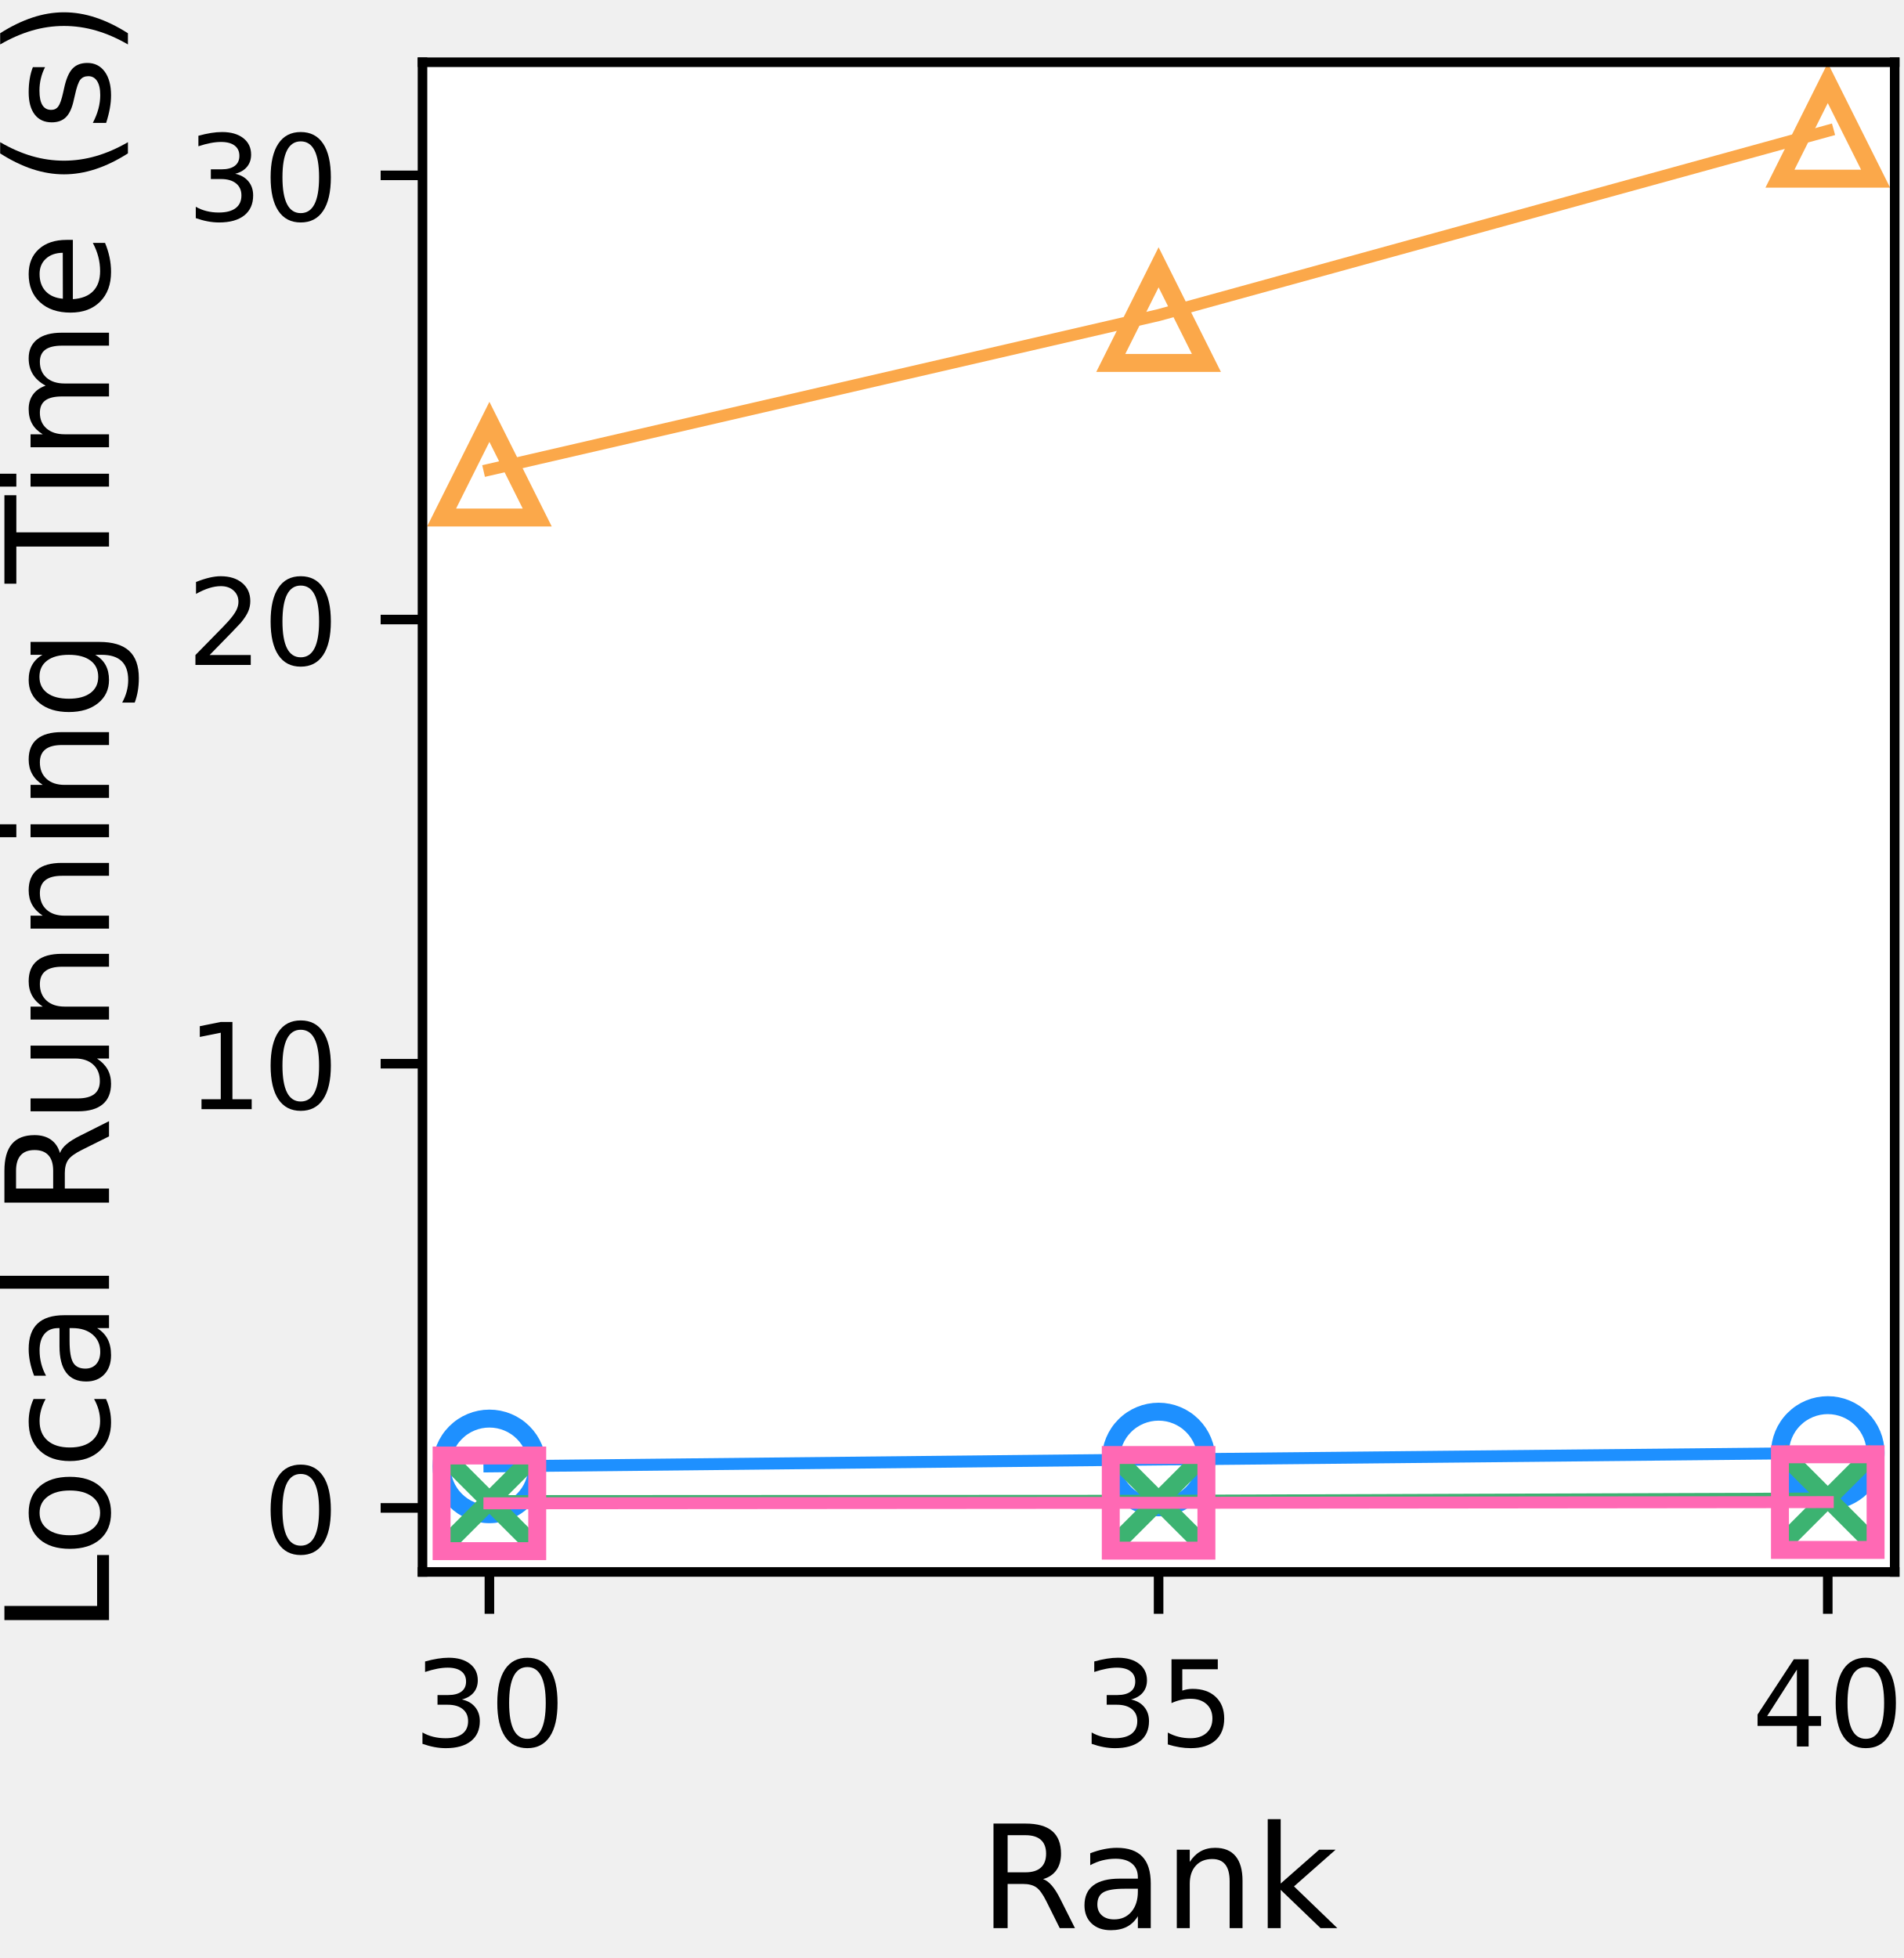
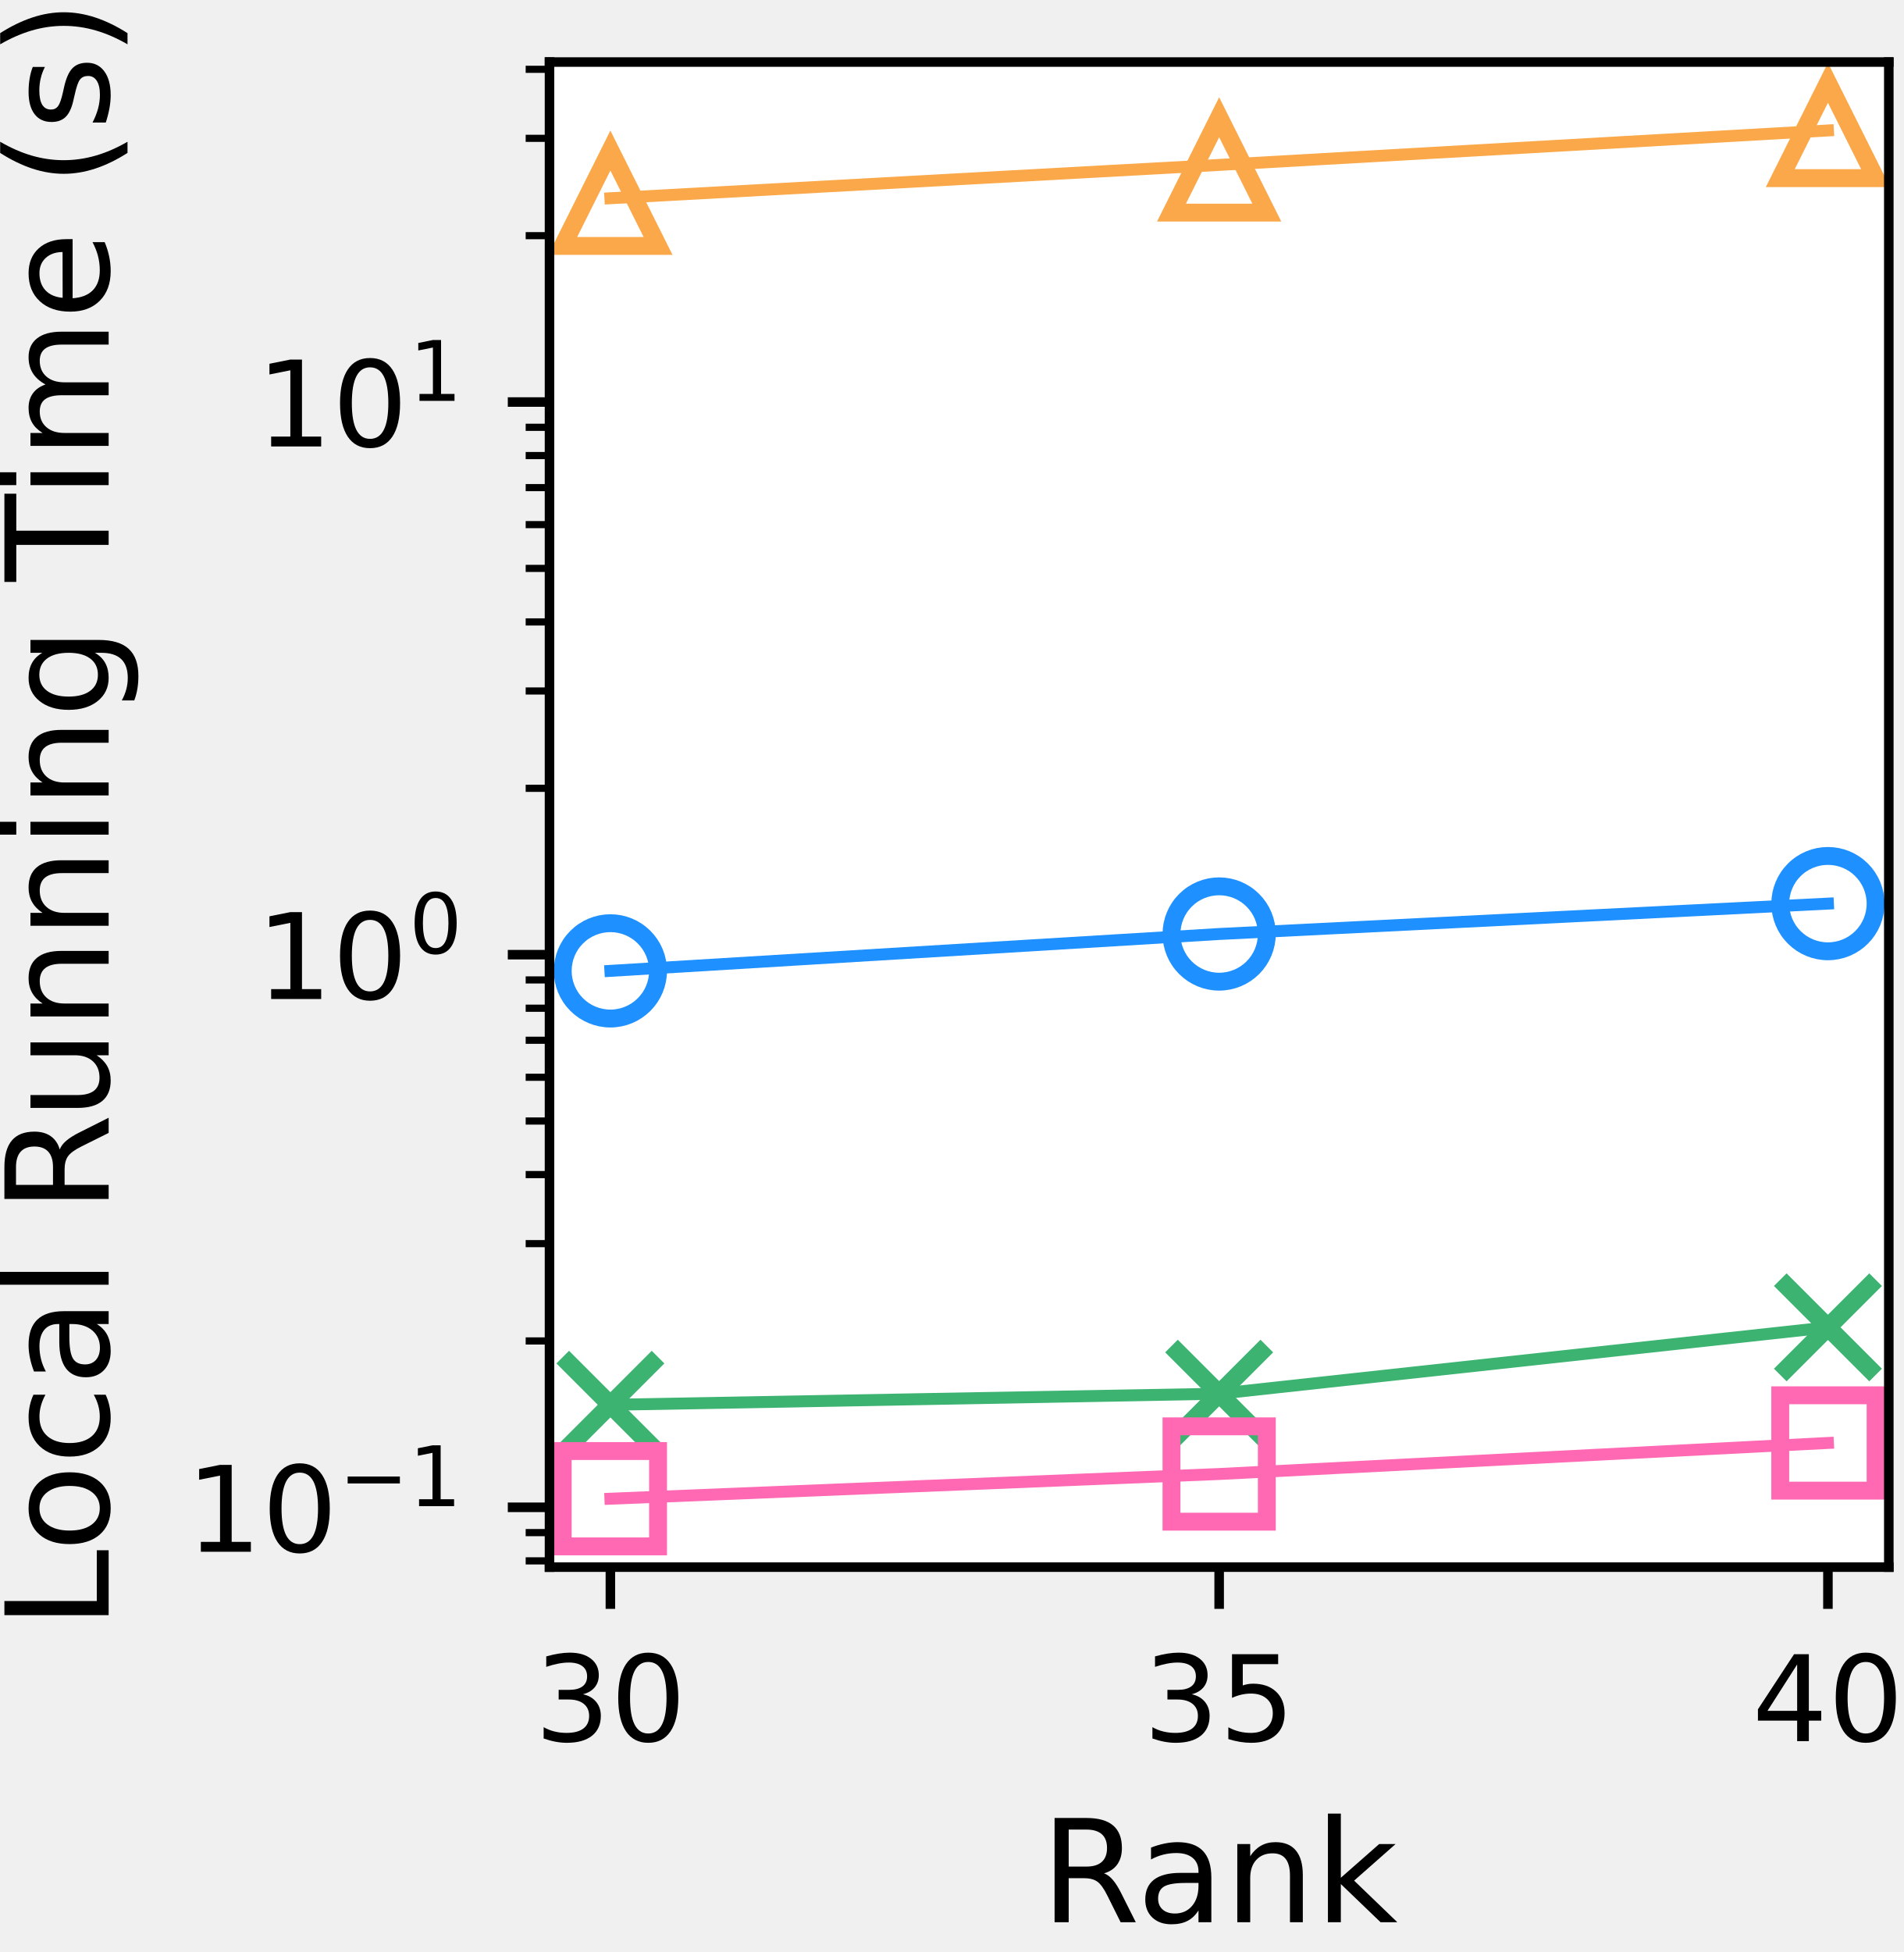
- <svg xmlns="http://www.w3.org/2000/svg" xmlns:xlink="http://www.w3.org/1999/xlink" height="163.778pt" version="1.1" viewBox="0 0 159.245 163.778" width="159.245pt">
+ <svg xmlns="http://www.w3.org/2000/svg" xmlns:xlink="http://www.w3.org/1999/xlink" height="163.778pt" version="1.1" viewBox="0 0 159.761 163.778" width="159.761pt">
  <defs>
    <style type="text/css">*{stroke-linecap:butt;stroke-linejoin:round;}</style>
  </defs>
  <g id="figure_1">
    <g id="patch_1">
-       <path d="M 0 163.778  L 159.245 163.778  L 159.245 0  L 0 0  z " style="fill:none;" />
+       <path d="M 0 163.778  L 159.761 163.778  L 159.761 0  L 0 0  z " style="fill:none;" />
    </g>
    <g id="axes_1">
      <g id="patch_2">
-         <path d="M 35.339 131.486  L 158.48 131.486  L 158.48 5.206  L 35.339 5.206  z " style="fill:#ffffff;" />
+         <path d="M 46.114 131.486  L 158.507 131.486  L 158.507 5.206  L 46.114 5.206  z " style="fill:#ffffff;" />
      </g>
      <g id="matplotlib.axis_1">
        <g id="xtick_1">
          <g id="line2d_1">
            <defs>
-               <path d="M 0 0  L 0 3.5  " id="m482bf58671" style="stroke:#000000;stroke-width:0.8;" />
-             </defs>
-             <g>
-               <use style="stroke:#000000;stroke-width:0.8;" x="40.936" xlink:href="#m482bf58671" y="131.486" />
+               <path d="M 0 0  L 0 3.5  " id="m0b390bac68" style="stroke:#000000;stroke-width:0.8;" />
+             </defs>
+             <g>
+               <use style="stroke:#000000;stroke-width:0.8;" x="51.223" xlink:href="#m0b390bac68" y="131.486" />
            </g>
          </g>
          <g id="text_1">
-             <g transform="translate(34.57356 146.0841)scale(0.1 -0.1)">
+             <g transform="translate(44.86003 146.0841)scale(0.1 -0.1)">
              <defs>
                <path d="M 40.578 39.312  Q 47.656 37.797 51.625 33  Q 55.609 28.219 55.609 21.188  Q 55.609 10.406 48.188 4.484  Q 40.766 -1.422 27.094 -1.422  Q 22.516 -1.422 17.656 -0.516  Q 12.797 0.391 7.625 2.203  L 7.625 11.719  Q 11.719 9.328 16.594 8.109  Q 21.484 6.891 26.812 6.891  Q 36.078 6.891 40.938 10.547  Q 45.797 14.203 45.797 21.188  Q 45.797 27.641 41.281 31.266  Q 36.766 34.906 28.719 34.906  L 20.219 34.906  L 20.219 43.016  L 29.109 43.016  Q 36.375 43.016 40.234 45.922  Q 44.094 48.828 44.094 54.297  Q 44.094 59.906 40.109 62.906  Q 36.141 65.922 28.719 65.922  Q 24.656 65.922 20.016 65.031  Q 15.375 64.156 9.812 62.312  L 9.812 71.094  Q 15.438 72.656 20.344 73.438  Q 25.25 74.219 29.594 74.219  Q 40.828 74.219 47.359 69.109  Q 53.906 64.016 53.906 55.328  Q 53.906 49.266 50.438 45.094  Q 46.969 40.922 40.578 39.312  z " id="DejaVuSans-51" />
                <path d="M 31.781 66.406  Q 24.172 66.406 20.328 58.906  Q 16.5 51.422 16.5 36.375  Q 16.5 21.391 20.328 13.891  Q 24.172 6.391 31.781 6.391  Q 39.453 6.391 43.281 13.891  Q 47.125 21.391 47.125 36.375  Q 47.125 51.422 43.281 58.906  Q 39.453 66.406 31.781 66.406  z M 31.781 74.219  Q 44.047 74.219 50.516 64.516  Q 56.984 54.828 56.984 36.375  Q 56.984 17.969 50.516 8.266  Q 44.047 -1.422 31.781 -1.422  Q 19.531 -1.422 13.062 8.266  Q 6.594 17.969 6.594 36.375  Q 6.594 54.828 13.062 64.516  Q 19.531 74.219 31.781 74.219  z " id="DejaVuSans-48" />
              </defs>
              <use xlink:href="#DejaVuSans-51" />
              <use x="63.623" xlink:href="#DejaVuSans-48" />
            </g>
          </g>
        </g>
        <g id="xtick_2">
          <g id="line2d_2">
            <g>
-               <use style="stroke:#000000;stroke-width:0.8;" x="96.909" xlink:href="#m482bf58671" y="131.486" />
+               <use style="stroke:#000000;stroke-width:0.8;" x="102.31" xlink:href="#m0b390bac68" y="131.486" />
            </g>
          </g>
          <g id="text_2">
-             <g transform="translate(90.54671 146.0841)scale(0.1 -0.1)">
+             <g transform="translate(95.94779 146.0841)scale(0.1 -0.1)">
              <defs>
                <path d="M 10.797 72.906  L 49.516 72.906  L 49.516 64.594  L 19.828 64.594  L 19.828 46.734  Q 21.969 47.469 24.109 47.828  Q 26.266 48.188 28.422 48.188  Q 40.625 48.188 47.75 41.5  Q 54.891 34.812 54.891 23.391  Q 54.891 11.625 47.562 5.094  Q 40.234 -1.422 26.906 -1.422  Q 22.312 -1.422 17.547 -0.641  Q 12.797 0.141 7.719 1.703  L 7.719 11.625  Q 12.109 9.234 16.797 8.062  Q 21.484 6.891 26.703 6.891  Q 35.156 6.891 40.078 11.328  Q 45.016 15.766 45.016 23.391  Q 45.016 31 40.078 35.438  Q 35.156 39.891 26.703 39.891  Q 22.75 39.891 18.812 39.016  Q 14.891 38.141 10.797 36.281  z " id="DejaVuSans-53" />
              </defs>
              <use xlink:href="#DejaVuSans-51" />
              <use x="63.623" xlink:href="#DejaVuSans-53" />
            </g>
          </g>
        </g>
        <g id="xtick_3">
          <g id="line2d_3">
            <g>
-               <use style="stroke:#000000;stroke-width:0.8;" x="152.882" xlink:href="#m482bf58671" y="131.486" />
+               <use style="stroke:#000000;stroke-width:0.8;" x="153.398" xlink:href="#m0b390bac68" y="131.486" />
            </g>
          </g>
          <g id="text_3">
-             <g transform="translate(146.5198 146.0841)scale(0.1 -0.1)">
+             <g transform="translate(147.0356 146.0841)scale(0.1 -0.1)">
              <defs>
                <path d="M 37.797 64.312  L 12.891 25.391  L 37.797 25.391  z M 35.203 72.906  L 47.609 72.906  L 47.609 25.391  L 58.016 25.391  L 58.016 17.188  L 47.609 17.188  L 47.609 0  L 37.797 0  L 37.797 17.188  L 4.891 17.188  L 4.891 26.703  z " id="DejaVuSans-52" />
              </defs>
              <use xlink:href="#DejaVuSans-52" />
              <use x="63.623" xlink:href="#DejaVuSans-48" />
            </g>
          </g>
        </g>
        <g id="text_4">
-           <g transform="translate(81.92139 161.2819)scale(0.12 -0.12)">
+           <g transform="translate(87.32248 161.2819)scale(0.12 -0.12)">
            <defs>
              <path d="M 44.391 34.188  Q 47.562 33.109 50.562 29.594  Q 53.562 26.078 56.594 19.922  L 66.609 0  L 56 0  L 46.688 18.703  Q 43.062 26.031 39.672 28.422  Q 36.281 30.812 30.422 30.812  L 19.672 30.812  L 19.672 0  L 9.812 0  L 9.812 72.906  L 32.078 72.906  Q 44.578 72.906 50.734 67.672  Q 56.891 62.453 56.891 51.906  Q 56.891 45.016 53.688 40.469  Q 50.484 35.938 44.391 34.188  z M 19.672 64.797  L 19.672 38.922  L 32.078 38.922  Q 39.203 38.922 42.844 42.219  Q 46.484 45.516 46.484 51.906  Q 46.484 58.297 42.844 61.547  Q 39.203 64.797 32.078 64.797  z " id="DejaVuSans-82" />
              <path d="M 34.281 27.484  Q 23.391 27.484 19.188 25  Q 14.984 22.516 14.984 16.5  Q 14.984 11.719 18.141 8.906  Q 21.297 6.109 26.703 6.109  Q 34.188 6.109 38.703 11.406  Q 43.219 16.703 43.219 25.484  L 43.219 27.484  z M 52.203 31.203  L 52.203 0  L 43.219 0  L 43.219 8.297  Q 40.141 3.328 35.547 0.953  Q 30.953 -1.422 24.312 -1.422  Q 15.922 -1.422 10.953 3.297  Q 6 8.016 6 15.922  Q 6 25.141 12.172 29.828  Q 18.359 34.516 30.609 34.516  L 43.219 34.516  L 43.219 35.406  Q 43.219 41.609 39.141 45  Q 35.062 48.391 27.688 48.391  Q 23 48.391 18.547 47.266  Q 14.109 46.141 10.016 43.891  L 10.016 52.203  Q 14.938 54.109 19.578 55.047  Q 24.219 56 28.609 56  Q 40.484 56 46.344 49.844  Q 52.203 43.703 52.203 31.203  z " id="DejaVuSans-97" />
              <path d="M 54.891 33.016  L 54.891 0  L 45.906 0  L 45.906 32.719  Q 45.906 40.484 42.875 44.328  Q 39.844 48.188 33.797 48.188  Q 26.516 48.188 22.312 43.547  Q 18.109 38.922 18.109 30.906  L 18.109 0  L 9.078 0  L 9.078 54.688  L 18.109 54.688  L 18.109 46.188  Q 21.344 51.125 25.703 53.562  Q 30.078 56 35.797 56  Q 45.219 56 50.047 50.172  Q 54.891 44.344 54.891 33.016  z " id="DejaVuSans-110" />
              <path d="M 9.078 75.984  L 18.109 75.984  L 18.109 31.109  L 44.922 54.688  L 56.391 54.688  L 27.391 29.109  L 57.625 0  L 45.906 0  L 18.109 26.703  L 18.109 0  L 9.078 0  z " id="DejaVuSans-107" />
            </defs>
            <use xlink:href="#DejaVuSans-82" />
            <use x="67.232" xlink:href="#DejaVuSans-97" />
            <use x="128.512" xlink:href="#DejaVuSans-110" />
            <use x="191.891" xlink:href="#DejaVuSans-107" />
          </g>
        </g>
      </g>
      <g id="matplotlib.axis_2">
        <g id="ytick_1">
          <g id="line2d_4">
            <defs>
-               <path d="M 0 0  L -3.5 0  " id="med6928897a" style="stroke:#000000;stroke-width:0.8;" />
-             </defs>
-             <g>
-               <use style="stroke:#000000;stroke-width:0.8;" x="35.339" xlink:href="#med6928897a" y="126.131" />
+               <path d="M 0 0  L -3.5 0  " id="ma788fdb60d" style="stroke:#000000;stroke-width:0.8;" />
+             </defs>
+             <g>
+               <use style="stroke:#000000;stroke-width:0.8;" x="46.114" xlink:href="#ma788fdb60d" y="126.467" />
            </g>
          </g>
          <g id="text_5">
-             <g transform="translate(21.97625 129.9299)scale(0.1 -0.1)">
-               <use xlink:href="#DejaVuSans-48" />
+             <g transform="translate(15.61375 130.2663)scale(0.1 -0.1)">
+               <defs>
+                 <path d="M 12.406 8.297  L 28.516 8.297  L 28.516 63.922  L 10.984 60.406  L 10.984 69.391  L 28.422 72.906  L 38.281 72.906  L 38.281 8.297  L 54.391 8.297  L 54.391 0  L 12.406 0  z " id="DejaVuSans-49" />
+                 <path d="M 10.594 35.5  L 73.188 35.5  L 73.188 27.203  L 10.594 27.203  z " id="DejaVuSans-8722" />
+               </defs>
+               <use transform="translate(0 0.684375)" xlink:href="#DejaVuSans-49" />
+               <use transform="translate(63.62305 0.684375)" xlink:href="#DejaVuSans-48" />
+               <use transform="translate(128.2031 38.96563)scale(0.7)" xlink:href="#DejaVuSans-8722" />
+               <use transform="translate(186.8555 38.96563)scale(0.7)" xlink:href="#DejaVuSans-49" />
            </g>
          </g>
        </g>
        <g id="ytick_2">
          <g id="line2d_5">
            <g>
-               <use style="stroke:#000000;stroke-width:0.8;" x="35.339" xlink:href="#med6928897a" y="88.976" />
+               <use style="stroke:#000000;stroke-width:0.8;" x="46.114" xlink:href="#ma788fdb60d" y="80.099" />
            </g>
          </g>
          <g id="text_6">
-             <g transform="translate(15.61375 92.7753)scale(0.1 -0.1)">
-               <defs>
-                 <path d="M 12.406 8.297  L 28.516 8.297  L 28.516 63.922  L 10.984 60.406  L 10.984 69.391  L 28.422 72.906  L 38.281 72.906  L 38.281 8.297  L 54.391 8.297  L 54.391 0  L 12.406 0  z " id="DejaVuSans-49" />
-               </defs>
-               <use xlink:href="#DejaVuSans-49" />
-               <use x="63.623" xlink:href="#DejaVuSans-48" />
+             <g transform="translate(21.51375 83.89792)scale(0.1 -0.1)">
+               <use transform="translate(0 0.765625)" xlink:href="#DejaVuSans-49" />
+               <use transform="translate(63.62305 0.765625)" xlink:href="#DejaVuSans-48" />
+               <use transform="translate(128.2031 39.04688)scale(0.7)" xlink:href="#DejaVuSans-48" />
            </g>
          </g>
        </g>
        <g id="ytick_3">
          <g id="line2d_6">
            <g>
-               <use style="stroke:#000000;stroke-width:0.8;" x="35.339" xlink:href="#med6928897a" y="51.821" />
+               <use style="stroke:#000000;stroke-width:0.8;" x="46.114" xlink:href="#ma788fdb60d" y="33.73" />
            </g>
          </g>
          <g id="text_7">
-             <g transform="translate(15.61375 55.62066)scale(0.1 -0.1)">
-               <defs>
-                 <path d="M 19.188 8.297  L 53.609 8.297  L 53.609 0  L 7.328 0  L 7.328 8.297  Q 12.938 14.109 22.625 23.891  Q 32.328 33.688 34.812 36.531  Q 39.547 41.844 41.422 45.531  Q 43.312 49.219 43.312 52.781  Q 43.312 58.594 39.234 62.25  Q 35.156 65.922 28.609 65.922  Q 23.969 65.922 18.812 64.312  Q 13.672 62.703 7.812 59.422  L 7.812 69.391  Q 13.766 71.781 18.938 73  Q 24.125 74.219 28.422 74.219  Q 39.75 74.219 46.484 68.547  Q 53.219 62.891 53.219 53.422  Q 53.219 48.922 51.531 44.891  Q 49.859 40.875 45.406 35.406  Q 44.188 33.984 37.641 27.219  Q 31.109 20.453 19.188 8.297  z " id="DejaVuSans-50" />
-               </defs>
-               <use xlink:href="#DejaVuSans-50" />
-               <use x="63.623" xlink:href="#DejaVuSans-48" />
+             <g transform="translate(21.51375 37.52951)scale(0.1 -0.1)">
+               <use transform="translate(0 0.684375)" xlink:href="#DejaVuSans-49" />
+               <use transform="translate(63.62305 0.684375)" xlink:href="#DejaVuSans-48" />
+               <use transform="translate(128.2031 38.96563)scale(0.7)" xlink:href="#DejaVuSans-49" />
            </g>
          </g>
        </g>
        <g id="ytick_4">
          <g id="line2d_7">
-             <g>
-               <use style="stroke:#000000;stroke-width:0.8;" x="35.339" xlink:href="#med6928897a" y="14.667" />
-             </g>
-           </g>
-           <g id="text_8">
-             <g transform="translate(15.61375 18.46602)scale(0.1 -0.1)">
-               <use xlink:href="#DejaVuSans-51" />
-               <use x="63.623" xlink:href="#DejaVuSans-48" />
-             </g>
-           </g>
-         </g>
-         <g id="text_9">
+             <defs>
+               <path d="M 0 0  L -2 0  " id="m6b15f13849" style="stroke:#000000;stroke-width:0.6;" />
+             </defs>
+             <g>
+               <use style="stroke:#000000;stroke-width:0.6;" x="46.114" xlink:href="#m6b15f13849" y="130.961" />
+             </g>
+           </g>
+         </g>
+         <g id="ytick_5">
+           <g id="line2d_8">
+             <g>
+               <use style="stroke:#000000;stroke-width:0.6;" x="46.114" xlink:href="#m6b15f13849" y="128.589" />
+             </g>
+           </g>
+         </g>
+         <g id="ytick_6">
+           <g id="line2d_9">
+             <g>
+               <use style="stroke:#000000;stroke-width:0.6;" x="46.114" xlink:href="#m6b15f13849" y="112.509" />
+             </g>
+           </g>
+         </g>
+         <g id="ytick_7">
+           <g id="line2d_10">
+             <g>
+               <use style="stroke:#000000;stroke-width:0.6;" x="46.114" xlink:href="#m6b15f13849" y="104.344" />
+             </g>
+           </g>
+         </g>
+         <g id="ytick_8">
+           <g id="line2d_11">
+             <g>
+               <use style="stroke:#000000;stroke-width:0.6;" x="46.114" xlink:href="#m6b15f13849" y="98.551" />
+             </g>
+           </g>
+         </g>
+         <g id="ytick_9">
+           <g id="line2d_12">
+             <g>
+               <use style="stroke:#000000;stroke-width:0.6;" x="46.114" xlink:href="#m6b15f13849" y="94.057" />
+             </g>
+           </g>
+         </g>
+         <g id="ytick_10">
+           <g id="line2d_13">
+             <g>
+               <use style="stroke:#000000;stroke-width:0.6;" x="46.114" xlink:href="#m6b15f13849" y="90.385" />
+             </g>
+           </g>
+         </g>
+         <g id="ytick_11">
+           <g id="line2d_14">
+             <g>
+               <use style="stroke:#000000;stroke-width:0.6;" x="46.114" xlink:href="#m6b15f13849" y="87.281" />
+             </g>
+           </g>
+         </g>
+         <g id="ytick_12">
+           <g id="line2d_15">
+             <g>
+               <use style="stroke:#000000;stroke-width:0.6;" x="46.114" xlink:href="#m6b15f13849" y="84.592" />
+             </g>
+           </g>
+         </g>
+         <g id="ytick_13">
+           <g id="line2d_16">
+             <g>
+               <use style="stroke:#000000;stroke-width:0.6;" x="46.114" xlink:href="#m6b15f13849" y="82.22" />
+             </g>
+           </g>
+         </g>
+         <g id="ytick_14">
+           <g id="line2d_17">
+             <g>
+               <use style="stroke:#000000;stroke-width:0.6;" x="46.114" xlink:href="#m6b15f13849" y="66.14" />
+             </g>
+           </g>
+         </g>
+         <g id="ytick_15">
+           <g id="line2d_18">
+             <g>
+               <use style="stroke:#000000;stroke-width:0.6;" x="46.114" xlink:href="#m6b15f13849" y="57.975" />
+             </g>
+           </g>
+         </g>
+         <g id="ytick_16">
+           <g id="line2d_19">
+             <g>
+               <use style="stroke:#000000;stroke-width:0.6;" x="46.114" xlink:href="#m6b15f13849" y="52.182" />
+             </g>
+           </g>
+         </g>
+         <g id="ytick_17">
+           <g id="line2d_20">
+             <g>
+               <use style="stroke:#000000;stroke-width:0.6;" x="46.114" xlink:href="#m6b15f13849" y="47.689" />
+             </g>
+           </g>
+         </g>
+         <g id="ytick_18">
+           <g id="line2d_21">
+             <g>
+               <use style="stroke:#000000;stroke-width:0.6;" x="46.114" xlink:href="#m6b15f13849" y="44.017" />
+             </g>
+           </g>
+         </g>
+         <g id="ytick_19">
+           <g id="line2d_22">
+             <g>
+               <use style="stroke:#000000;stroke-width:0.6;" x="46.114" xlink:href="#m6b15f13849" y="40.913" />
+             </g>
+           </g>
+         </g>
+         <g id="ytick_20">
+           <g id="line2d_23">
+             <g>
+               <use style="stroke:#000000;stroke-width:0.6;" x="46.114" xlink:href="#m6b15f13849" y="38.224" />
+             </g>
+           </g>
+         </g>
+         <g id="ytick_21">
+           <g id="line2d_24">
+             <g>
+               <use style="stroke:#000000;stroke-width:0.6;" x="46.114" xlink:href="#m6b15f13849" y="35.852" />
+             </g>
+           </g>
+         </g>
+         <g id="ytick_22">
+           <g id="line2d_25">
+             <g>
+               <use style="stroke:#000000;stroke-width:0.6;" x="46.114" xlink:href="#m6b15f13849" y="19.772" />
+             </g>
+           </g>
+         </g>
+         <g id="ytick_23">
+           <g id="line2d_26">
+             <g>
+               <use style="stroke:#000000;stroke-width:0.6;" x="46.114" xlink:href="#m6b15f13849" y="11.607" />
+             </g>
+           </g>
+         </g>
+         <g id="ytick_24">
+           <g id="line2d_27">
+             <g>
+               <use style="stroke:#000000;stroke-width:0.6;" x="46.114" xlink:href="#m6b15f13849" y="5.814" />
+             </g>
+           </g>
+         </g>
+         <g id="text_8">
          <g transform="translate(9.118125 136.6912)rotate(-90)scale(0.12 -0.12)">
            <defs>
              <path d="M 9.812 72.906  L 19.672 72.906  L 19.672 8.297  L 55.172 8.297  L 55.172 0  L 9.812 0  z " id="DejaVuSans-76" />
              <path d="M 30.609 48.391  Q 23.391 48.391 19.188 42.75  Q 14.984 37.109 14.984 27.297  Q 14.984 17.484 19.156 11.844  Q 23.344 6.203 30.609 6.203  Q 37.797 6.203 41.984 11.859  Q 46.188 17.531 46.188 27.297  Q 46.188 37.016 41.984 42.703  Q 37.797 48.391 30.609 48.391  z M 30.609 56  Q 42.328 56 49.016 48.375  Q 55.719 40.766 55.719 27.297  Q 55.719 13.875 49.016 6.219  Q 42.328 -1.422 30.609 -1.422  Q 18.844 -1.422 12.172 6.219  Q 5.516 13.875 5.516 27.297  Q 5.516 40.766 12.172 48.375  Q 18.844 56 30.609 56  z " id="DejaVuSans-111" />
              <path d="M 48.781 52.594  L 48.781 44.188  Q 44.969 46.297 41.141 47.344  Q 37.312 48.391 33.406 48.391  Q 24.656 48.391 19.812 42.844  Q 14.984 37.312 14.984 27.297  Q 14.984 17.281 19.812 11.734  Q 24.656 6.203 33.406 6.203  Q 37.312 6.203 41.141 7.25  Q 44.969 8.297 48.781 10.406  L 48.781 2.094  Q 45.016 0.344 40.984 -0.531  Q 36.969 -1.422 32.422 -1.422  Q 20.062 -1.422 12.781 6.344  Q 5.516 14.109 5.516 27.297  Q 5.516 40.672 12.859 48.328  Q 20.219 56 33.016 56  Q 37.156 56 41.109 55.141  Q 45.062 54.297 48.781 52.594  z " id="DejaVuSans-99" />
              <path d="M 9.422 75.984  L 18.406 75.984  L 18.406 0  L 9.422 0  z " id="DejaVuSans-108" />
              <path id="DejaVuSans-32" />
              <path d="M 8.5 21.578  L 8.5 54.688  L 17.484 54.688  L 17.484 21.922  Q 17.484 14.156 20.5 10.266  Q 23.531 6.391 29.594 6.391  Q 36.859 6.391 41.078 11.031  Q 45.312 15.672 45.312 23.688  L 45.312 54.688  L 54.297 54.688  L 54.297 0  L 45.312 0  L 45.312 8.406  Q 42.047 3.422 37.719 1  Q 33.406 -1.422 27.688 -1.422  Q 18.266 -1.422 13.375 4.438  Q 8.5 10.297 8.5 21.578  z M 31.109 56  z " id="DejaVuSans-117" />
              <path d="M 9.422 54.688  L 18.406 54.688  L 18.406 0  L 9.422 0  z M 9.422 75.984  L 18.406 75.984  L 18.406 64.594  L 9.422 64.594  z " id="DejaVuSans-105" />
              <path d="M 45.406 27.984  Q 45.406 37.75 41.375 43.109  Q 37.359 48.484 30.078 48.484  Q 22.859 48.484 18.828 43.109  Q 14.797 37.75 14.797 27.984  Q 14.797 18.266 18.828 12.891  Q 22.859 7.516 30.078 7.516  Q 37.359 7.516 41.375 12.891  Q 45.406 18.266 45.406 27.984  z M 54.391 6.781  Q 54.391 -7.172 48.188 -13.984  Q 42 -20.797 29.203 -20.797  Q 24.469 -20.797 20.266 -20.094  Q 16.062 -19.391 12.109 -17.922  L 12.109 -9.188  Q 16.062 -11.328 19.922 -12.344  Q 23.781 -13.375 27.781 -13.375  Q 36.625 -13.375 41.016 -8.766  Q 45.406 -4.156 45.406 5.172  L 45.406 9.625  Q 42.625 4.781 38.281 2.391  Q 33.938 0 27.875 0  Q 17.828 0 11.672 7.656  Q 5.516 15.328 5.516 27.984  Q 5.516 40.672 11.672 48.328  Q 17.828 56 27.875 56  Q 33.938 56 38.281 53.609  Q 42.625 51.219 45.406 46.391  L 45.406 54.688  L 54.391 54.688  z " id="DejaVuSans-103" />
              <path d="M -0.297 72.906  L 61.375 72.906  L 61.375 64.594  L 35.5 64.594  L 35.5 0  L 25.594 0  L 25.594 64.594  L -0.297 64.594  z " id="DejaVuSans-84" />
              <path d="M 52 44.188  Q 55.375 50.25 60.062 53.125  Q 64.75 56 71.094 56  Q 79.641 56 84.281 50.016  Q 88.922 44.047 88.922 33.016  L 88.922 0  L 79.891 0  L 79.891 32.719  Q 79.891 40.578 77.094 44.375  Q 74.312 48.188 68.609 48.188  Q 61.625 48.188 57.562 43.547  Q 53.516 38.922 53.516 30.906  L 53.516 0  L 44.484 0  L 44.484 32.719  Q 44.484 40.625 41.703 44.406  Q 38.922 48.188 33.109 48.188  Q 26.219 48.188 22.156 43.531  Q 18.109 38.875 18.109 30.906  L 18.109 0  L 9.078 0  L 9.078 54.688  L 18.109 54.688  L 18.109 46.188  Q 21.188 51.219 25.484 53.609  Q 29.781 56 35.688 56  Q 41.656 56 45.828 52.969  Q 50 49.953 52 44.188  z " id="DejaVuSans-109" />
              <path d="M 56.203 29.594  L 56.203 25.203  L 14.891 25.203  Q 15.484 15.922 20.484 11.062  Q 25.484 6.203 34.422 6.203  Q 39.594 6.203 44.453 7.469  Q 49.312 8.734 54.109 11.281  L 54.109 2.781  Q 49.266 0.734 44.188 -0.344  Q 39.109 -1.422 33.891 -1.422  Q 20.797 -1.422 13.156 6.188  Q 5.516 13.812 5.516 26.812  Q 5.516 40.234 12.766 48.109  Q 20.016 56 32.328 56  Q 43.359 56 49.781 48.891  Q 56.203 41.797 56.203 29.594  z M 47.219 32.234  Q 47.125 39.594 43.094 43.984  Q 39.062 48.391 32.422 48.391  Q 24.906 48.391 20.391 44.141  Q 15.875 39.891 15.188 32.172  z " id="DejaVuSans-101" />
              <path d="M 31 75.875  Q 24.469 64.656 21.281 53.656  Q 18.109 42.672 18.109 31.391  Q 18.109 20.125 21.312 9.062  Q 24.516 -2 31 -13.188  L 23.188 -13.188  Q 15.875 -1.703 12.234 9.375  Q 8.594 20.453 8.594 31.391  Q 8.594 42.281 12.203 53.312  Q 15.828 64.359 23.188 75.875  z " id="DejaVuSans-40" />
              <path d="M 44.281 53.078  L 44.281 44.578  Q 40.484 46.531 36.375 47.5  Q 32.281 48.484 27.875 48.484  Q 21.188 48.484 17.844 46.438  Q 14.5 44.391 14.5 40.281  Q 14.5 37.156 16.891 35.375  Q 19.281 33.594 26.516 31.984  L 29.594 31.297  Q 39.156 29.25 43.188 25.516  Q 47.219 21.781 47.219 15.094  Q 47.219 7.469 41.188 3.016  Q 35.156 -1.422 24.609 -1.422  Q 20.219 -1.422 15.453 -0.562  Q 10.688 0.297 5.422 2  L 5.422 11.281  Q 10.406 8.688 15.234 7.391  Q 20.062 6.109 24.812 6.109  Q 31.156 6.109 34.562 8.281  Q 37.984 10.453 37.984 14.406  Q 37.984 18.062 35.516 20.016  Q 33.062 21.969 24.703 23.781  L 21.578 24.516  Q 13.234 26.266 9.516 29.906  Q 5.812 33.547 5.812 39.891  Q 5.812 47.609 11.281 51.797  Q 16.75 56 26.812 56  Q 31.781 56 36.172 55.266  Q 40.578 54.547 44.281 53.078  z " id="DejaVuSans-115" />
              <path d="M 8.016 75.875  L 15.828 75.875  Q 23.141 64.359 26.781 53.312  Q 30.422 42.281 30.422 31.391  Q 30.422 20.453 26.781 9.375  Q 23.141 -1.703 15.828 -13.188  L 8.016 -13.188  Q 14.5 -2 17.703 9.062  Q 20.906 20.125 20.906 31.391  Q 20.906 42.672 17.703 53.656  Q 14.5 64.656 8.016 75.875  z " id="DejaVuSans-41" />
            </defs>
            <use xlink:href="#DejaVuSans-76" />
            <use x="53.963" xlink:href="#DejaVuSans-111" />
            <use x="115.145" xlink:href="#DejaVuSans-99" />
            <use x="170.125" xlink:href="#DejaVuSans-97" />
            <use x="231.404" xlink:href="#DejaVuSans-108" />
            <use x="259.188" xlink:href="#DejaVuSans-32" />
            <use x="290.975" xlink:href="#DejaVuSans-82" />
            <use x="355.957" xlink:href="#DejaVuSans-117" />
            <use x="419.336" xlink:href="#DejaVuSans-110" />
            <use x="482.715" xlink:href="#DejaVuSans-110" />
            <use x="546.094" xlink:href="#DejaVuSans-105" />
            <use x="573.877" xlink:href="#DejaVuSans-110" />
            <use x="637.256" xlink:href="#DejaVuSans-103" />
            <use x="700.732" xlink:href="#DejaVuSans-32" />
            <use x="732.52" xlink:href="#DejaVuSans-84" />
            <use x="790.479" xlink:href="#DejaVuSans-105" />
            <use x="818.262" xlink:href="#DejaVuSans-109" />
            <use x="915.674" xlink:href="#DejaVuSans-101" />
            <use x="977.197" xlink:href="#DejaVuSans-32" />
            <use x="1008.984" xlink:href="#DejaVuSans-40" />
            <use x="1047.998" xlink:href="#DejaVuSans-115" />
            <use x="1100.098" xlink:href="#DejaVuSans-41" />
          </g>
        </g>
      </g>
-       <g id="line2d_8">
-         <path clip-path="url(#p599365112f)" d="M 40.936 122.658  L 96.909 122.081  L 152.882 121.535  " style="fill:none;stroke:#1e90ff;stroke-linecap:square;" />
+       <g id="line2d_28">
+         <path clip-path="url(#p082a674462)" d="M 51.223 81.458  L 102.31 78.365  L 153.398 75.816  " style="fill:none;stroke:#1e90ff;stroke-linecap:square;" />
        <defs>
-           <path d="M 0 4  C 1.061 4 2.078 3.579 2.828 2.828  C 3.579 2.078 4 1.061 4 0  C 4 -1.061 3.579 -2.078 2.828 -2.828  C 2.078 -3.579 1.061 -4 0 -4  C -1.061 -4 -2.078 -3.579 -2.828 -2.828  C -3.579 -2.078 -4 -1.061 -4 0  C -4 1.061 -3.579 2.078 -2.828 2.828  C -2.078 3.579 -1.061 4 0 4  z " id="m5b813d7889" style="stroke:#1e90ff;stroke-width:1.5;" />
+           <path d="M 0 4  C 1.061 4 2.078 3.579 2.828 2.828  C 3.579 2.078 4 1.061 4 0  C 4 -1.061 3.579 -2.078 2.828 -2.828  C 2.078 -3.579 1.061 -4 0 -4  C -1.061 -4 -2.078 -3.579 -2.828 -2.828  C -3.579 -2.078 -4 -1.061 -4 0  C -4 1.061 -3.579 2.078 -2.828 2.828  C -2.078 3.579 -1.061 4 0 4  z " id="mdcbb25028b" style="stroke:#1e90ff;stroke-width:1.5;" />
        </defs>
-         <g clip-path="url(#p599365112f)">
-           <use style="fill-opacity:0;stroke:#1e90ff;stroke-width:1.5;" x="40.936" xlink:href="#m5b813d7889" y="122.658" />
-           <use style="fill-opacity:0;stroke:#1e90ff;stroke-width:1.5;" x="96.909" xlink:href="#m5b813d7889" y="122.081" />
-           <use style="fill-opacity:0;stroke:#1e90ff;stroke-width:1.5;" x="152.882" xlink:href="#m5b813d7889" y="121.535" />
-         </g>
-       </g>
-       <g id="line2d_9">
-         <path clip-path="url(#p599365112f)" d="M 40.936 125.561  L 96.909 125.534  L 152.882 125.344  " style="fill:none;stroke:#3cb371;stroke-linecap:square;" />
+         <g clip-path="url(#p082a674462)">
+           <use style="fill-opacity:0;stroke:#1e90ff;stroke-width:1.5;" x="51.223" xlink:href="#mdcbb25028b" y="81.458" />
+           <use style="fill-opacity:0;stroke:#1e90ff;stroke-width:1.5;" x="102.31" xlink:href="#mdcbb25028b" y="78.365" />
+           <use style="fill-opacity:0;stroke:#1e90ff;stroke-width:1.5;" x="153.398" xlink:href="#mdcbb25028b" y="75.816" />
+         </g>
+       </g>
+       <g id="line2d_29">
+         <path clip-path="url(#p082a674462)" d="M 51.223 117.866  L 102.31 116.937  L 153.398 111.367  " style="fill:none;stroke:#3cb371;stroke-linecap:square;" />
        <defs>
-           <path d="M -4 4  L 4 -4  M -4 -4  L 4 4  " id="m5dd60ee501" style="stroke:#3cb371;stroke-width:1.5;" />
+           <path d="M -4 4  L 4 -4  M -4 -4  L 4 4  " id="mfd89670aba" style="stroke:#3cb371;stroke-width:1.5;" />
        </defs>
-         <g clip-path="url(#p599365112f)">
-           <use style="fill-opacity:0;stroke:#3cb371;stroke-width:1.5;" x="40.936" xlink:href="#m5dd60ee501" y="125.561" />
-           <use style="fill-opacity:0;stroke:#3cb371;stroke-width:1.5;" x="96.909" xlink:href="#m5dd60ee501" y="125.534" />
-           <use style="fill-opacity:0;stroke:#3cb371;stroke-width:1.5;" x="152.882" xlink:href="#m5dd60ee501" y="125.344" />
-         </g>
-       </g>
-       <g id="line2d_10">
-         <path clip-path="url(#p599365112f)" d="M 40.936 125.746  L 96.909 125.704  L 152.882 125.645  " style="fill:none;stroke:#ff69b4;stroke-linecap:square;" />
+         <g clip-path="url(#p082a674462)">
+           <use style="fill-opacity:0;stroke:#3cb371;stroke-width:1.5;" x="51.223" xlink:href="#mfd89670aba" y="117.866" />
+           <use style="fill-opacity:0;stroke:#3cb371;stroke-width:1.5;" x="102.31" xlink:href="#mfd89670aba" y="116.937" />
+           <use style="fill-opacity:0;stroke:#3cb371;stroke-width:1.5;" x="153.398" xlink:href="#mfd89670aba" y="111.367" />
+         </g>
+       </g>
+       <g id="line2d_30">
+         <path clip-path="url(#p082a674462)" d="M 51.223 125.746  L 102.31 123.673  L 153.398 121.068  " style="fill:none;stroke:#ff69b4;stroke-linecap:square;" />
        <defs>
-           <path d="M -4 4  L 4 4  L 4 -4  L -4 -4  z " id="m658c93b001" style="stroke:#ff69b4;stroke-linejoin:miter;stroke-width:1.5;" />
+           <path d="M -4 4  L 4 4  L 4 -4  L -4 -4  z " id="m9fee2bba89" style="stroke:#ff69b4;stroke-linejoin:miter;stroke-width:1.5;" />
        </defs>
-         <g clip-path="url(#p599365112f)">
-           <use style="fill-opacity:0;stroke:#ff69b4;stroke-linejoin:miter;stroke-width:1.5;" x="40.936" xlink:href="#m658c93b001" y="125.746" />
-           <use style="fill-opacity:0;stroke:#ff69b4;stroke-linejoin:miter;stroke-width:1.5;" x="96.909" xlink:href="#m658c93b001" y="125.704" />
-           <use style="fill-opacity:0;stroke:#ff69b4;stroke-linejoin:miter;stroke-width:1.5;" x="152.882" xlink:href="#m658c93b001" y="125.645" />
-         </g>
-       </g>
-       <g id="line2d_11">
-         <path clip-path="url(#p599365112f)" d="M 40.936 39.287  L 96.909 26.358  L 152.882 10.946  " style="fill:none;stroke:#fba84a;stroke-linecap:square;" />
+         <g clip-path="url(#p082a674462)">
+           <use style="fill-opacity:0;stroke:#ff69b4;stroke-linejoin:miter;stroke-width:1.5;" x="51.223" xlink:href="#m9fee2bba89" y="125.746" />
+           <use style="fill-opacity:0;stroke:#ff69b4;stroke-linejoin:miter;stroke-width:1.5;" x="102.31" xlink:href="#m9fee2bba89" y="123.673" />
+           <use style="fill-opacity:0;stroke:#ff69b4;stroke-linejoin:miter;stroke-width:1.5;" x="153.398" xlink:href="#m9fee2bba89" y="121.068" />
+         </g>
+       </g>
+       <g id="line2d_31">
+         <path clip-path="url(#p082a674462)" d="M 51.223 16.633  L 102.31 13.838  L 153.398 10.946  " style="fill:none;stroke:#fba84a;stroke-linecap:square;" />
        <defs>
-           <path d="M 0 -4  L -4 4  L 4 4  z " id="md5182d3bb0" style="stroke:#fba84a;stroke-linejoin:miter;stroke-width:1.5;" />
+           <path d="M 0 -4  L -4 4  L 4 4  z " id="m460cabc2c0" style="stroke:#fba84a;stroke-linejoin:miter;stroke-width:1.5;" />
        </defs>
-         <g clip-path="url(#p599365112f)">
-           <use style="fill-opacity:0;stroke:#fba84a;stroke-linejoin:miter;stroke-width:1.5;" x="40.936" xlink:href="#md5182d3bb0" y="39.287" />
-           <use style="fill-opacity:0;stroke:#fba84a;stroke-linejoin:miter;stroke-width:1.5;" x="96.909" xlink:href="#md5182d3bb0" y="26.358" />
-           <use style="fill-opacity:0;stroke:#fba84a;stroke-linejoin:miter;stroke-width:1.5;" x="152.882" xlink:href="#md5182d3bb0" y="10.946" />
+         <g clip-path="url(#p082a674462)">
+           <use style="fill-opacity:0;stroke:#fba84a;stroke-linejoin:miter;stroke-width:1.5;" x="51.223" xlink:href="#m460cabc2c0" y="16.633" />
+           <use style="fill-opacity:0;stroke:#fba84a;stroke-linejoin:miter;stroke-width:1.5;" x="102.31" xlink:href="#m460cabc2c0" y="13.838" />
+           <use style="fill-opacity:0;stroke:#fba84a;stroke-linejoin:miter;stroke-width:1.5;" x="153.398" xlink:href="#m460cabc2c0" y="10.946" />
        </g>
      </g>
      <g id="patch_3">
-         <path d="M 35.339 131.486  L 35.339 5.206  " style="fill:none;stroke:#000000;stroke-linecap:square;stroke-linejoin:miter;stroke-width:0.8;" />
+         <path d="M 46.114 131.486  L 46.114 5.206  " style="fill:none;stroke:#000000;stroke-linecap:square;stroke-linejoin:miter;stroke-width:0.8;" />
      </g>
      <g id="patch_4">
-         <path d="M 158.48 131.486  L 158.48 5.206  " style="fill:none;stroke:#000000;stroke-linecap:square;stroke-linejoin:miter;stroke-width:0.8;" />
+         <path d="M 158.507 131.486  L 158.507 5.206  " style="fill:none;stroke:#000000;stroke-linecap:square;stroke-linejoin:miter;stroke-width:0.8;" />
      </g>
      <g id="patch_5">
-         <path d="M 35.339 131.486  L 158.48 131.486  " style="fill:none;stroke:#000000;stroke-linecap:square;stroke-linejoin:miter;stroke-width:0.8;" />
+         <path d="M 46.114 131.486  L 158.507 131.486  " style="fill:none;stroke:#000000;stroke-linecap:square;stroke-linejoin:miter;stroke-width:0.8;" />
      </g>
      <g id="patch_6">
-         <path d="M 35.339 5.206  L 158.48 5.206  " style="fill:none;stroke:#000000;stroke-linecap:square;stroke-linejoin:miter;stroke-width:0.8;" />
+         <path d="M 46.114 5.206  L 158.507 5.206  " style="fill:none;stroke:#000000;stroke-linecap:square;stroke-linejoin:miter;stroke-width:0.8;" />
      </g>
    </g>
  </g>
  <defs>
-     <clipPath id="p599365112f">
-       <rect height="126.28" width="123.141" x="35.339" y="5.206" />
+     <clipPath id="p082a674462">
+       <rect height="126.28" width="112.393" x="46.114" y="5.206" />
    </clipPath>
  </defs>
</svg>
